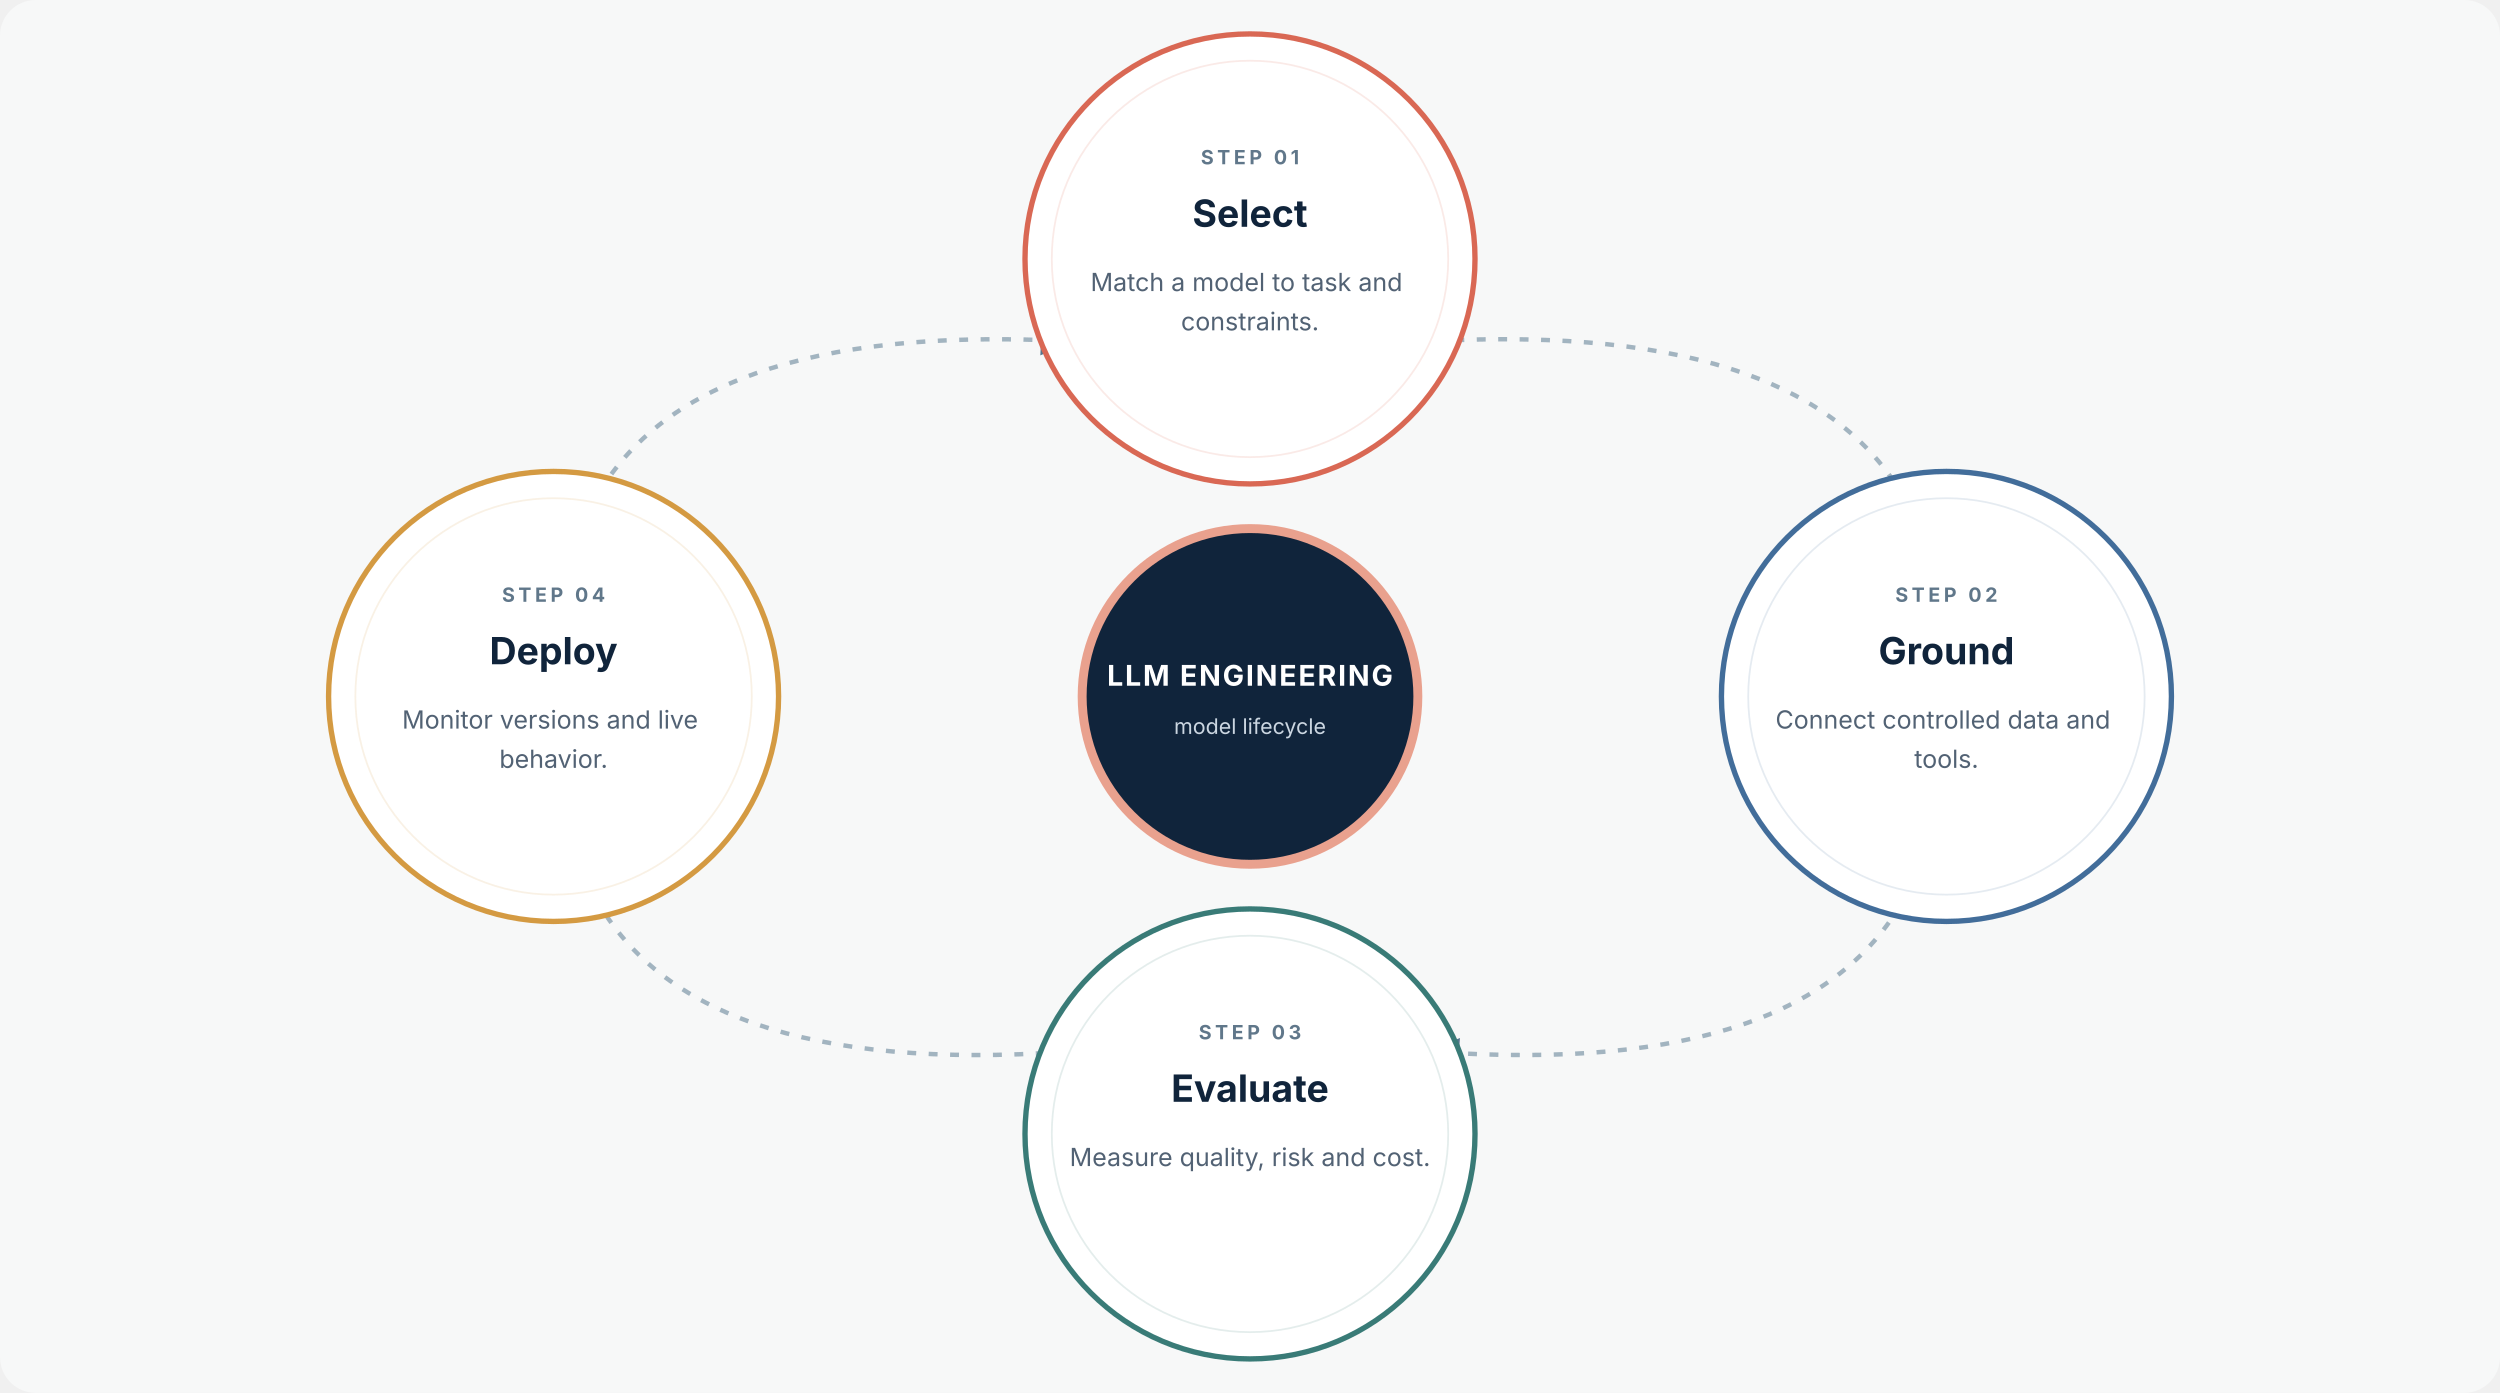
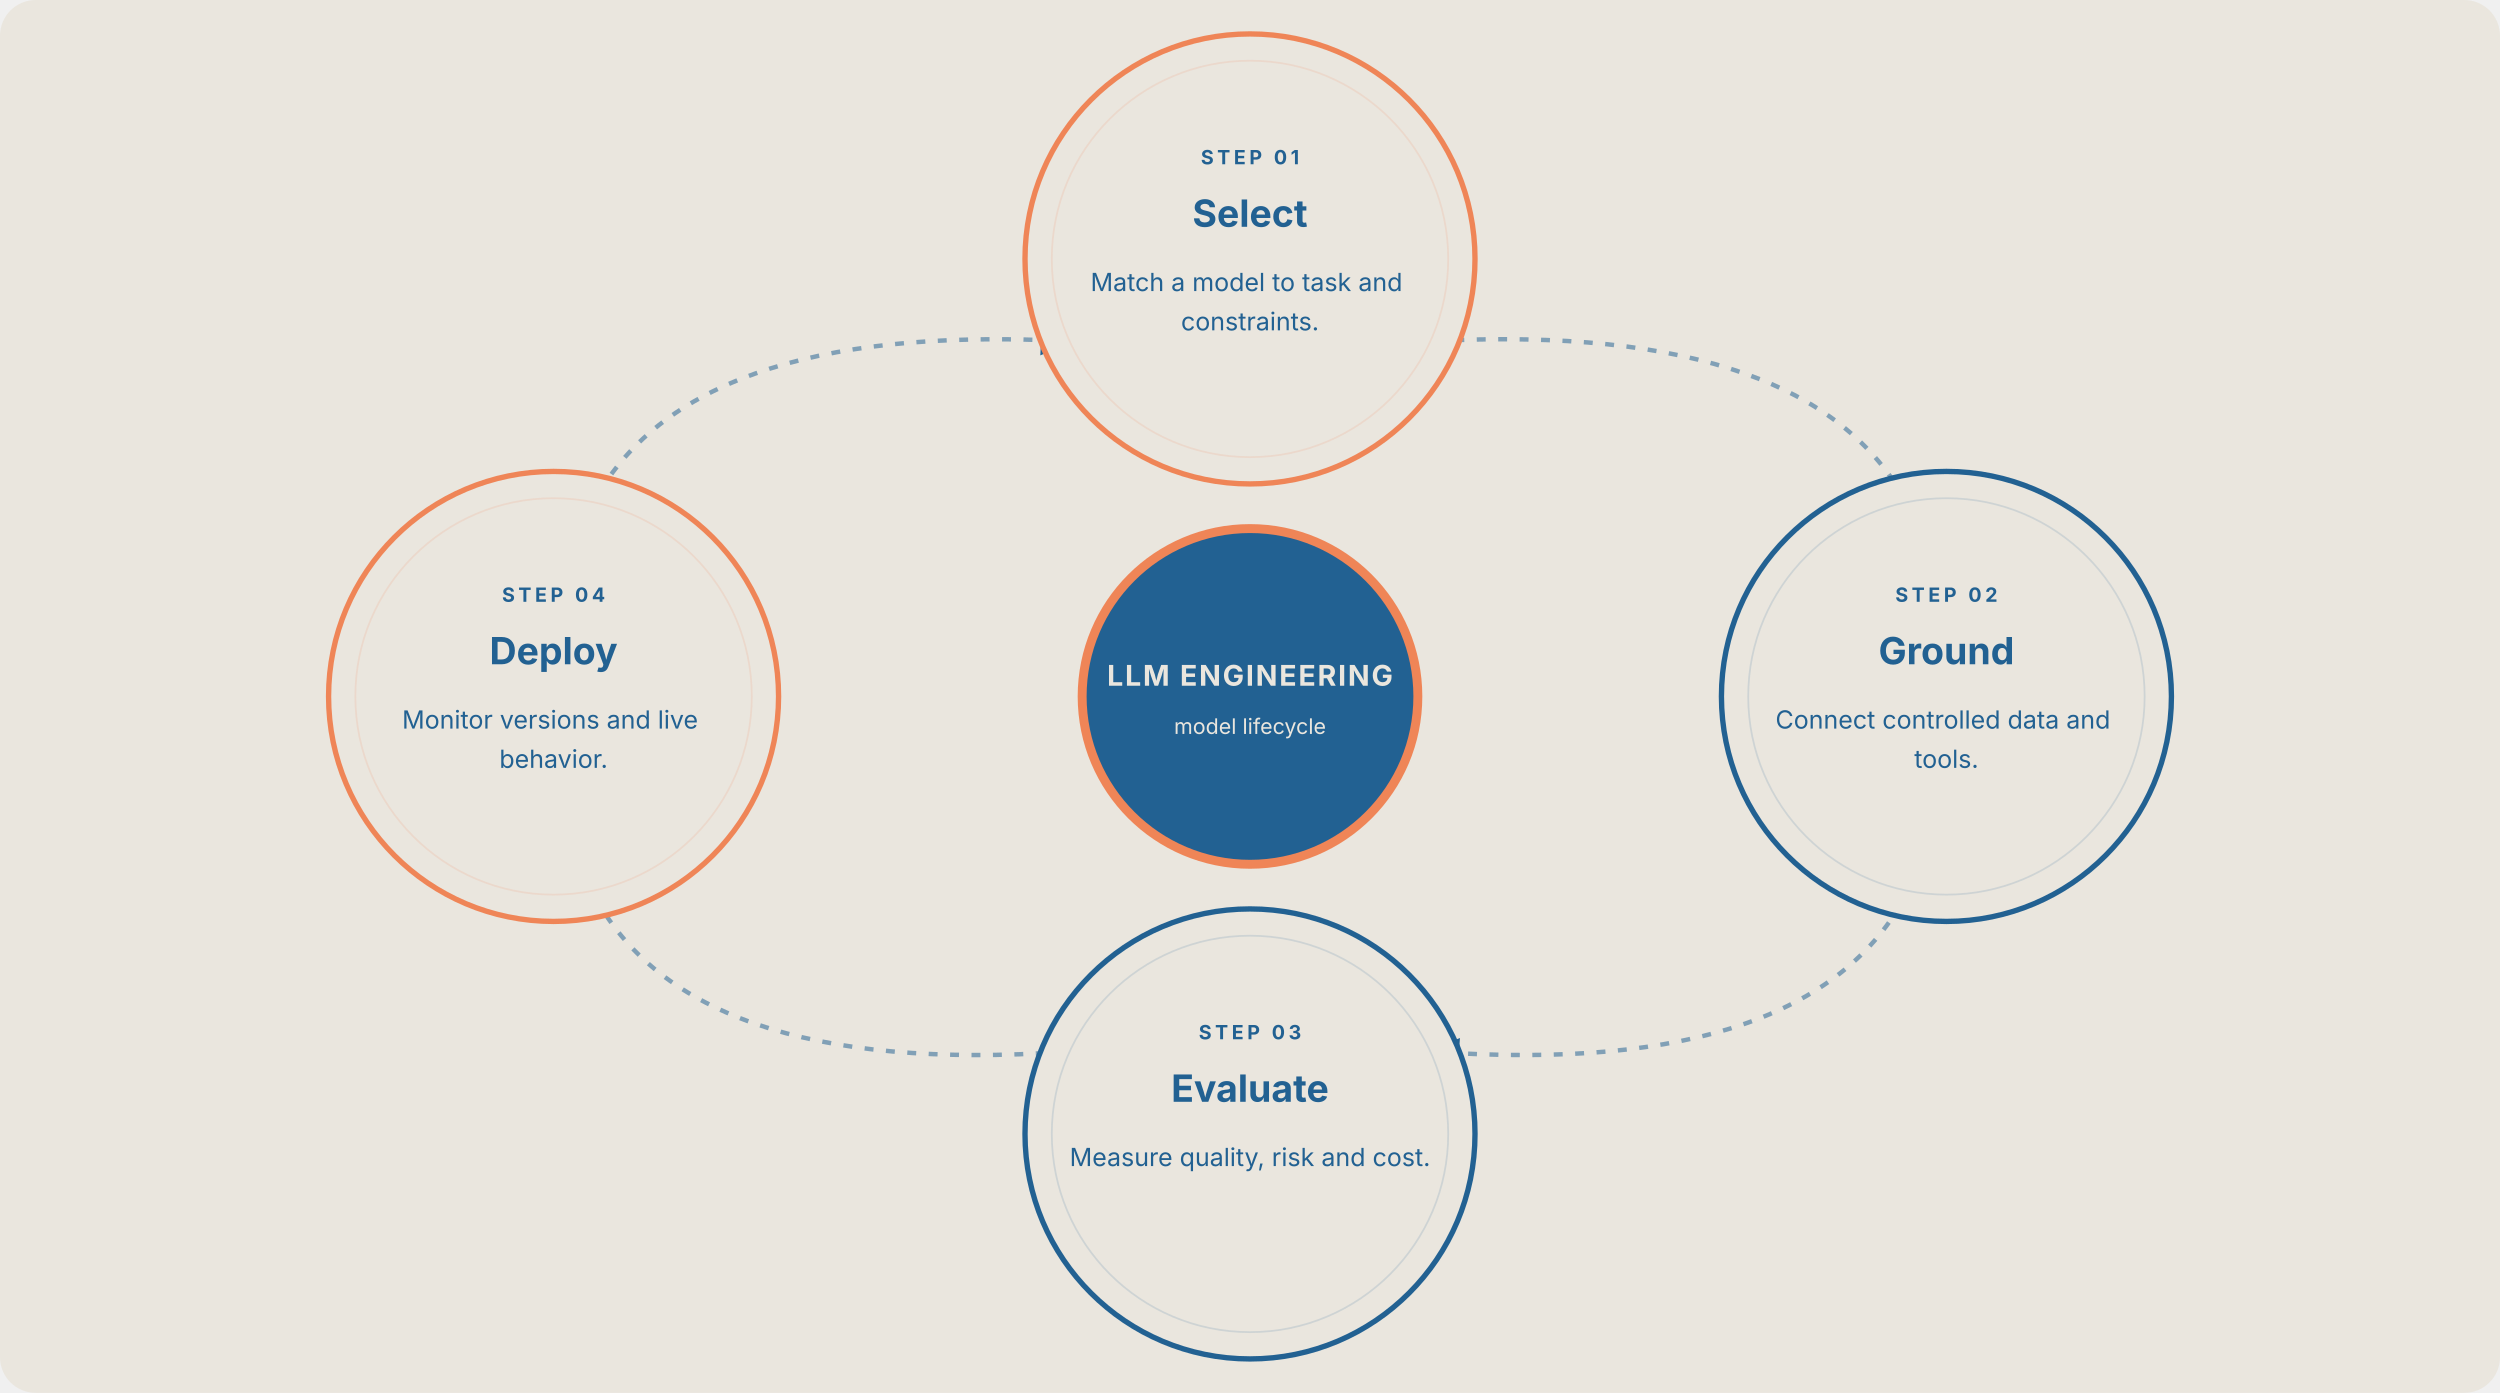
<svg xmlns="http://www.w3.org/2000/svg" viewBox="0 0 1400 780" role="img" aria-labelledby="title desc">
  <defs>
    <marker id="arrow" viewBox="0 0 10 10" refX="8" refY="5" markerWidth="7" markerHeight="7" orient="auto">
-       <path d="M0 0L10 5L0 10z" fill="#55758d" />
+       <path d="M0 0L10 5L0 10z" fill="#226192" />
    </marker>
-     <style>.bg{fill:#f7f8f8}.connector{fill:none;stroke:#55758d;stroke-opacity:.52;stroke-width:2.5;stroke-dasharray:5 7;animation:dash 24s linear infinite}.number{font:700 11px Inter,Arial,sans-serif;letter-spacing:2px;fill:#60778a}.label{font:700 21px Inter,Arial,sans-serif;fill:#10243b}.detail{font:400 14px Inter,Arial,sans-serif;fill:#526274}.hub{fill:#10243b;stroke:#e9a18e;stroke-width:5}.hub-text{font:700 16px Inter,Arial,sans-serif;fill:#fff;letter-spacing:1px}.hub-sub{font:400 12px Inter,Arial,sans-serif;fill:#cbd6e1}.node{transform-box:fill-box;transform-origin:center;animation:arrive .8s ease-out both}.node-1{animation-delay:.12s}.node-2{animation-delay:.24s}.node-3{animation-delay:.36s}@keyframes dash{to{stroke-dashoffset:-150}}@keyframes arrive{from{opacity:.35;transform:scale(.94)}to{opacity:1;transform:scale(1)}}@media(prefers-reduced-motion:reduce){.connector,.node{animation:none}}</style>
+     <style>.bg{fill:#EAE6DE}.connector{fill:none;stroke:#226192;stroke-opacity:.52;stroke-width:2.5;stroke-dasharray:5 7;animation:dash 24s linear infinite}.number{font:700 11px Inter,Arial,sans-serif;letter-spacing:2px;fill:#226192}.label{font:700 21px Inter,Arial,sans-serif;fill:#226192}.detail{font:400 14px Inter,Arial,sans-serif;fill:#226192}.hub{fill:#226192;stroke:#EF8557;stroke-width:5}.hub-text{font:700 16px Inter,Arial,sans-serif;fill:#EAE6DE;letter-spacing:1px}.hub-sub{font:400 12px Inter,Arial,sans-serif;fill:#EAE6DE}.node{transform-box:fill-box;transform-origin:center;animation:arrive .8s ease-out both}.node-1{animation-delay:.12s}.node-2{animation-delay:.24s}.node-3{animation-delay:.36s}@keyframes dash{to{stroke-dashoffset:-150}}@keyframes arrive{from{opacity:.35;transform:scale(.94)}to{opacity:1;transform:scale(1)}}@media(prefers-reduced-motion:reduce){.connector,.node{animation:none}}</style>
  </defs>
  <rect class="bg" width="1400" height="780" rx="20" />
  <path class="connector" d="M 803 191 Q 1018 180 1070 286" marker-end="url(#arrow)" />
  <path class="connector" d="M 1070 496 Q 1018 604 803 589" marker-end="url(#arrow)" />
  <path class="connector" d="M 597 589 Q 382 604 330 496" marker-end="url(#arrow)" />
  <path class="connector" d="M 330 286 Q 382 180 597 191" marker-end="url(#arrow)" />
  <g class="node node-0">
-     <circle cx="700" cy="145" r="126" fill="#fff" stroke="#d96854" stroke-width="3" />
-     <circle cx="700" cy="145" r="111" fill="none" stroke="#d96854" stroke-opacity=".14" />
+     <circle cx="700" cy="145" r="126" fill="#EAE6DE" stroke="#EF8557" stroke-width="3" />
+     <circle cx="700" cy="145" r="111" fill="none" stroke="#EF8557" stroke-opacity=".14" />
    <text x="700" y="92" text-anchor="middle" class="number">STEP 01</text>
    <text x="700" y="127" text-anchor="middle" class="label">Select</text>
    <text x="700" y="163" text-anchor="middle" class="detail">
      <tspan x="700" dy="0">Match a model to task and</tspan>
      <tspan x="700" dy="22">constraints.</tspan>
    </text>
  </g>
  <g class="node node-1">
-     <circle cx="1090" cy="390" r="126" fill="#fff" stroke="#426d9a" stroke-width="3" />
-     <circle cx="1090" cy="390" r="111" fill="none" stroke="#426d9a" stroke-opacity=".14" />
+     <circle cx="1090" cy="390" r="126" fill="#EAE6DE" stroke="#226192" stroke-width="3" />
+     <circle cx="1090" cy="390" r="111" fill="none" stroke="#226192" stroke-opacity=".14" />
    <text x="1090" y="337" text-anchor="middle" class="number">STEP 02</text>
    <text x="1090" y="372" text-anchor="middle" class="label">Ground</text>
    <text x="1090" y="408" text-anchor="middle" class="detail">
      <tspan x="1090" dy="0">Connect controlled data and</tspan>
      <tspan x="1090" dy="22">tools.</tspan>
    </text>
  </g>
  <g class="node node-2">
-     <circle cx="700" cy="635" r="126" fill="#fff" stroke="#397b77" stroke-width="3" />
-     <circle cx="700" cy="635" r="111" fill="none" stroke="#397b77" stroke-opacity=".14" />
+     <circle cx="700" cy="635" r="126" fill="#EAE6DE" stroke="#226192" stroke-width="3" />
+     <circle cx="700" cy="635" r="111" fill="none" stroke="#226192" stroke-opacity=".14" />
    <text x="700" y="582" text-anchor="middle" class="number">STEP 03</text>
    <text x="700" y="617" text-anchor="middle" class="label">Evaluate</text>
    <text x="700" y="653" text-anchor="middle" class="detail">
      <tspan x="700" dy="0">Measure quality, risk and cost.</tspan>
    </text>
  </g>
  <g class="node node-3">
-     <circle cx="310" cy="390" r="126" fill="#fff" stroke="#d49a42" stroke-width="3" />
-     <circle cx="310" cy="390" r="111" fill="none" stroke="#d49a42" stroke-opacity=".14" />
+     <circle cx="310" cy="390" r="126" fill="#EAE6DE" stroke="#EF8557" stroke-width="3" />
+     <circle cx="310" cy="390" r="111" fill="none" stroke="#EF8557" stroke-opacity=".14" />
    <text x="310" y="337" text-anchor="middle" class="number">STEP 04</text>
    <text x="310" y="372" text-anchor="middle" class="label">Deploy</text>
    <text x="310" y="408" text-anchor="middle" class="detail">
      <tspan x="310" dy="0">Monitor versions and live</tspan>
      <tspan x="310" dy="22">behavior.</tspan>
    </text>
  </g>
  <circle class="hub" cx="700" cy="390" r="94" />
  <text class="hub-text" x="700" y="384" text-anchor="middle">LLM ENGINEERING</text>
  <text class="hub-sub" x="700" y="411" text-anchor="middle">model lifecycle</text>
</svg>
